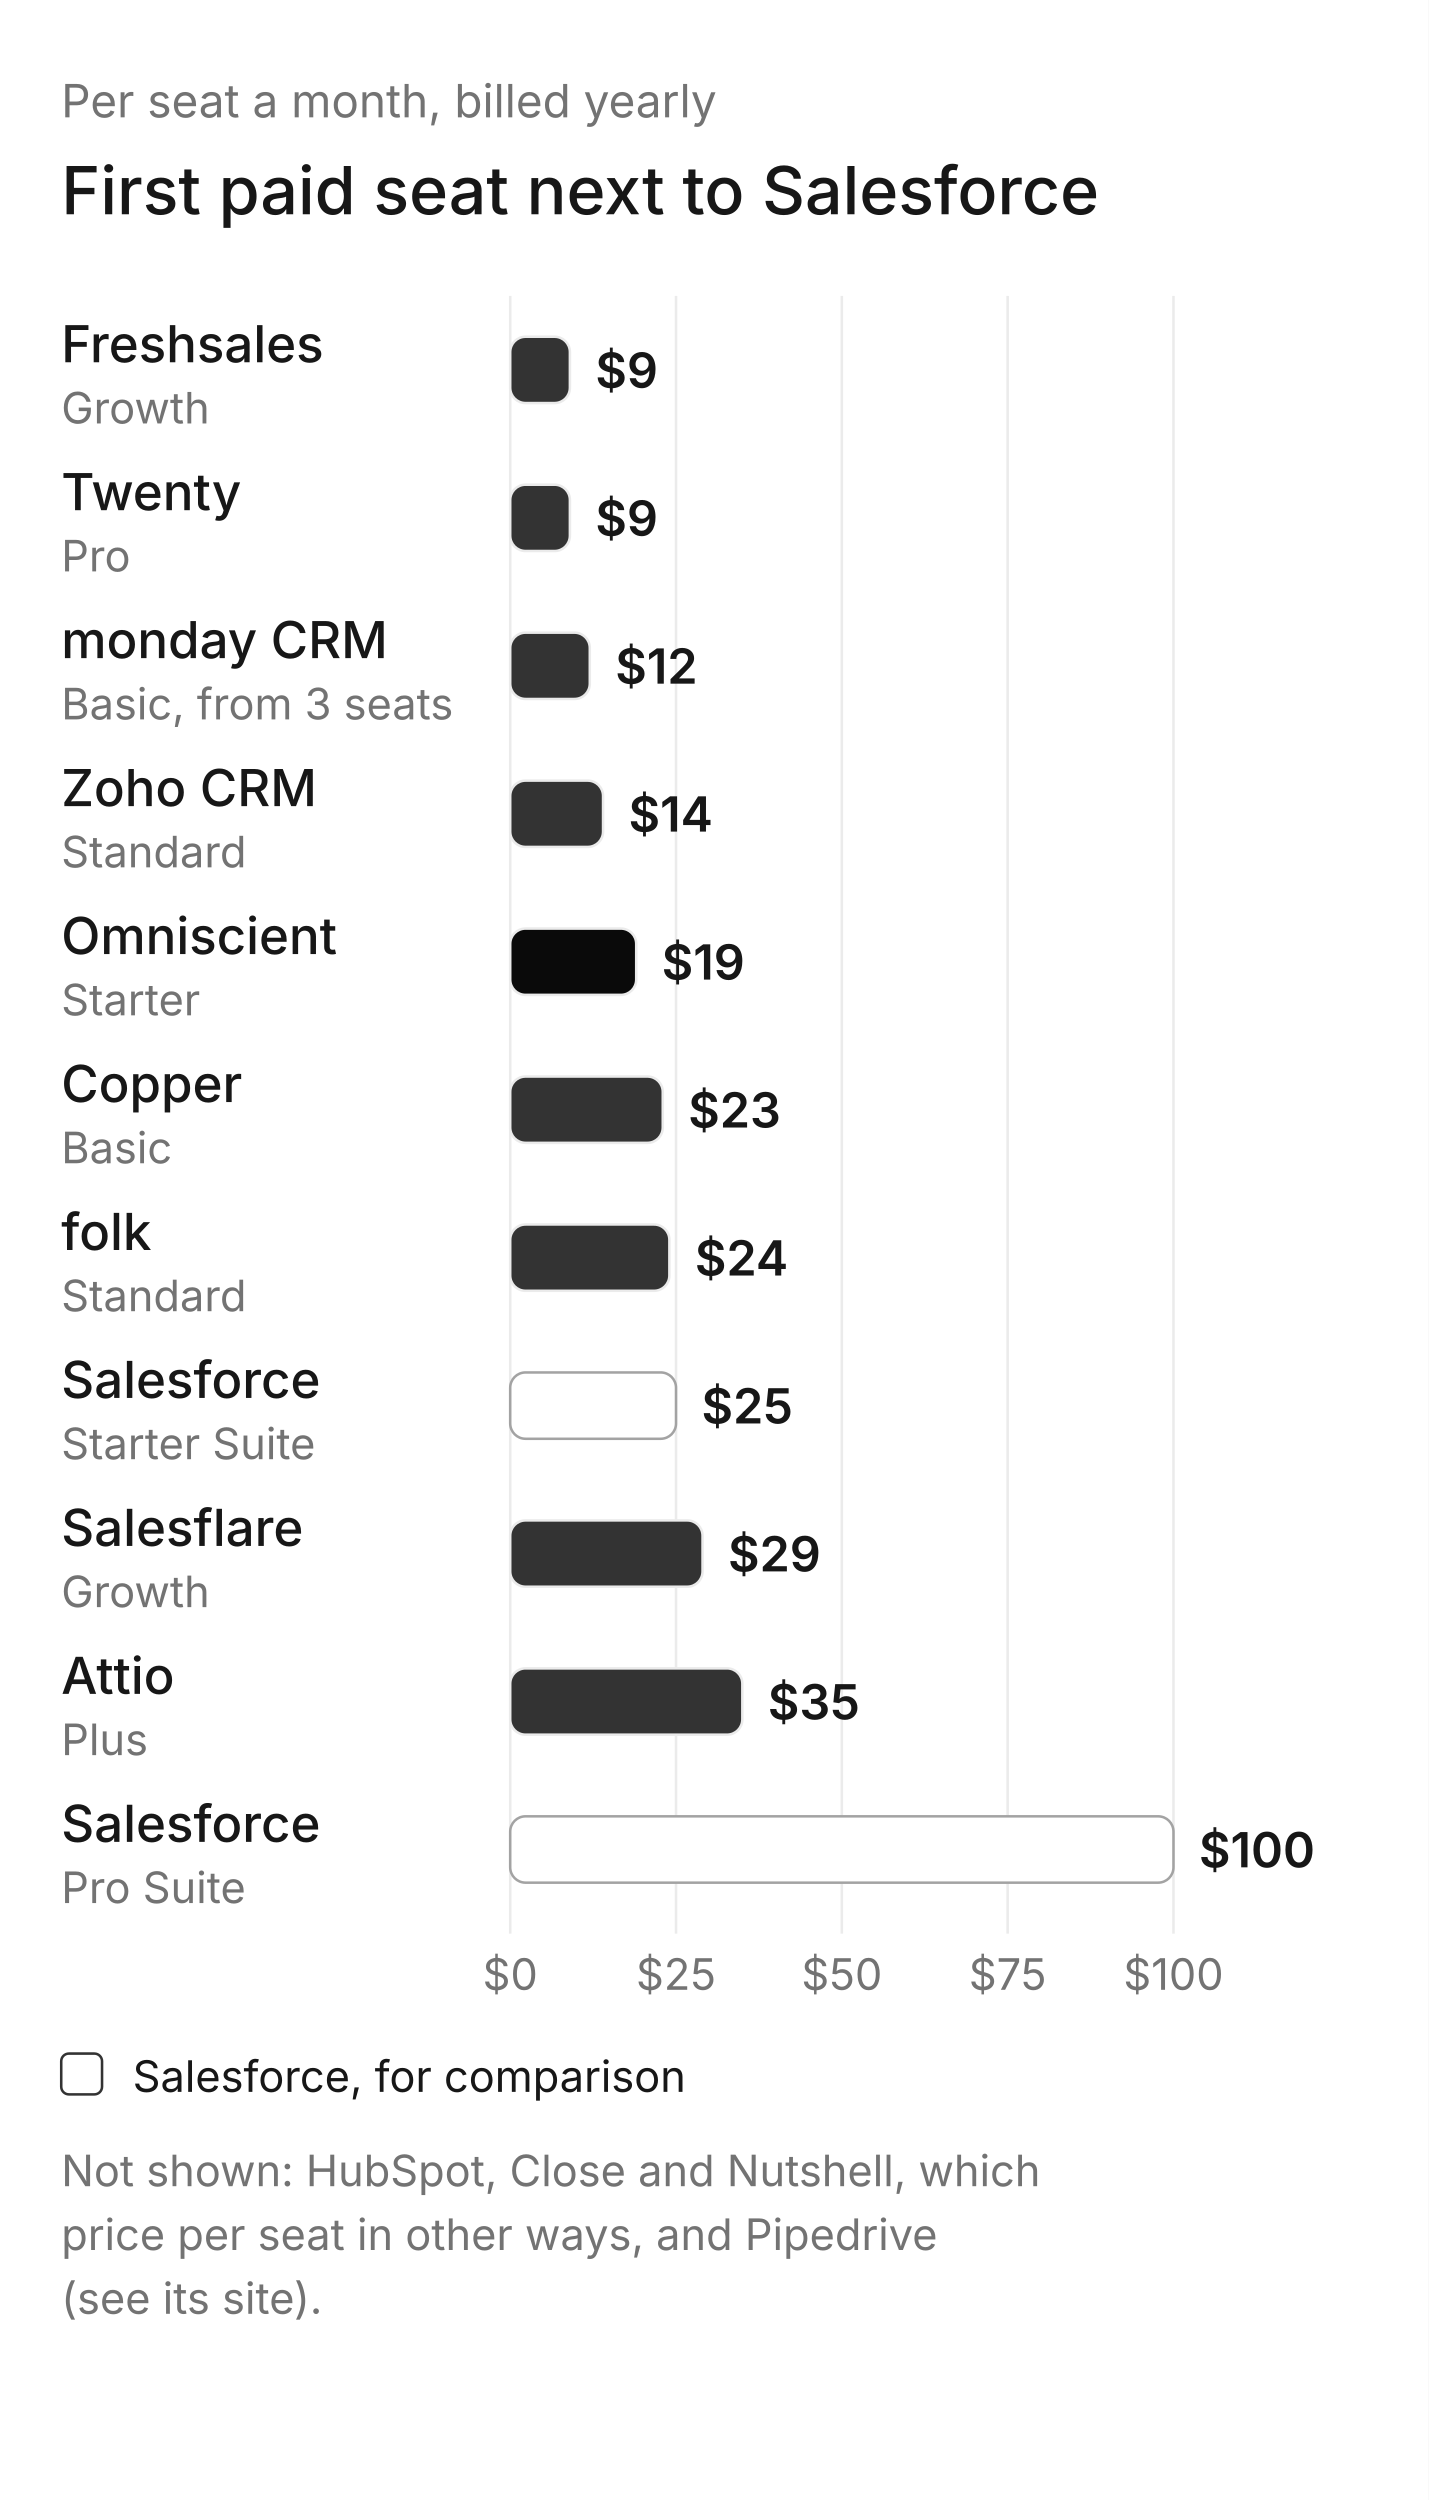
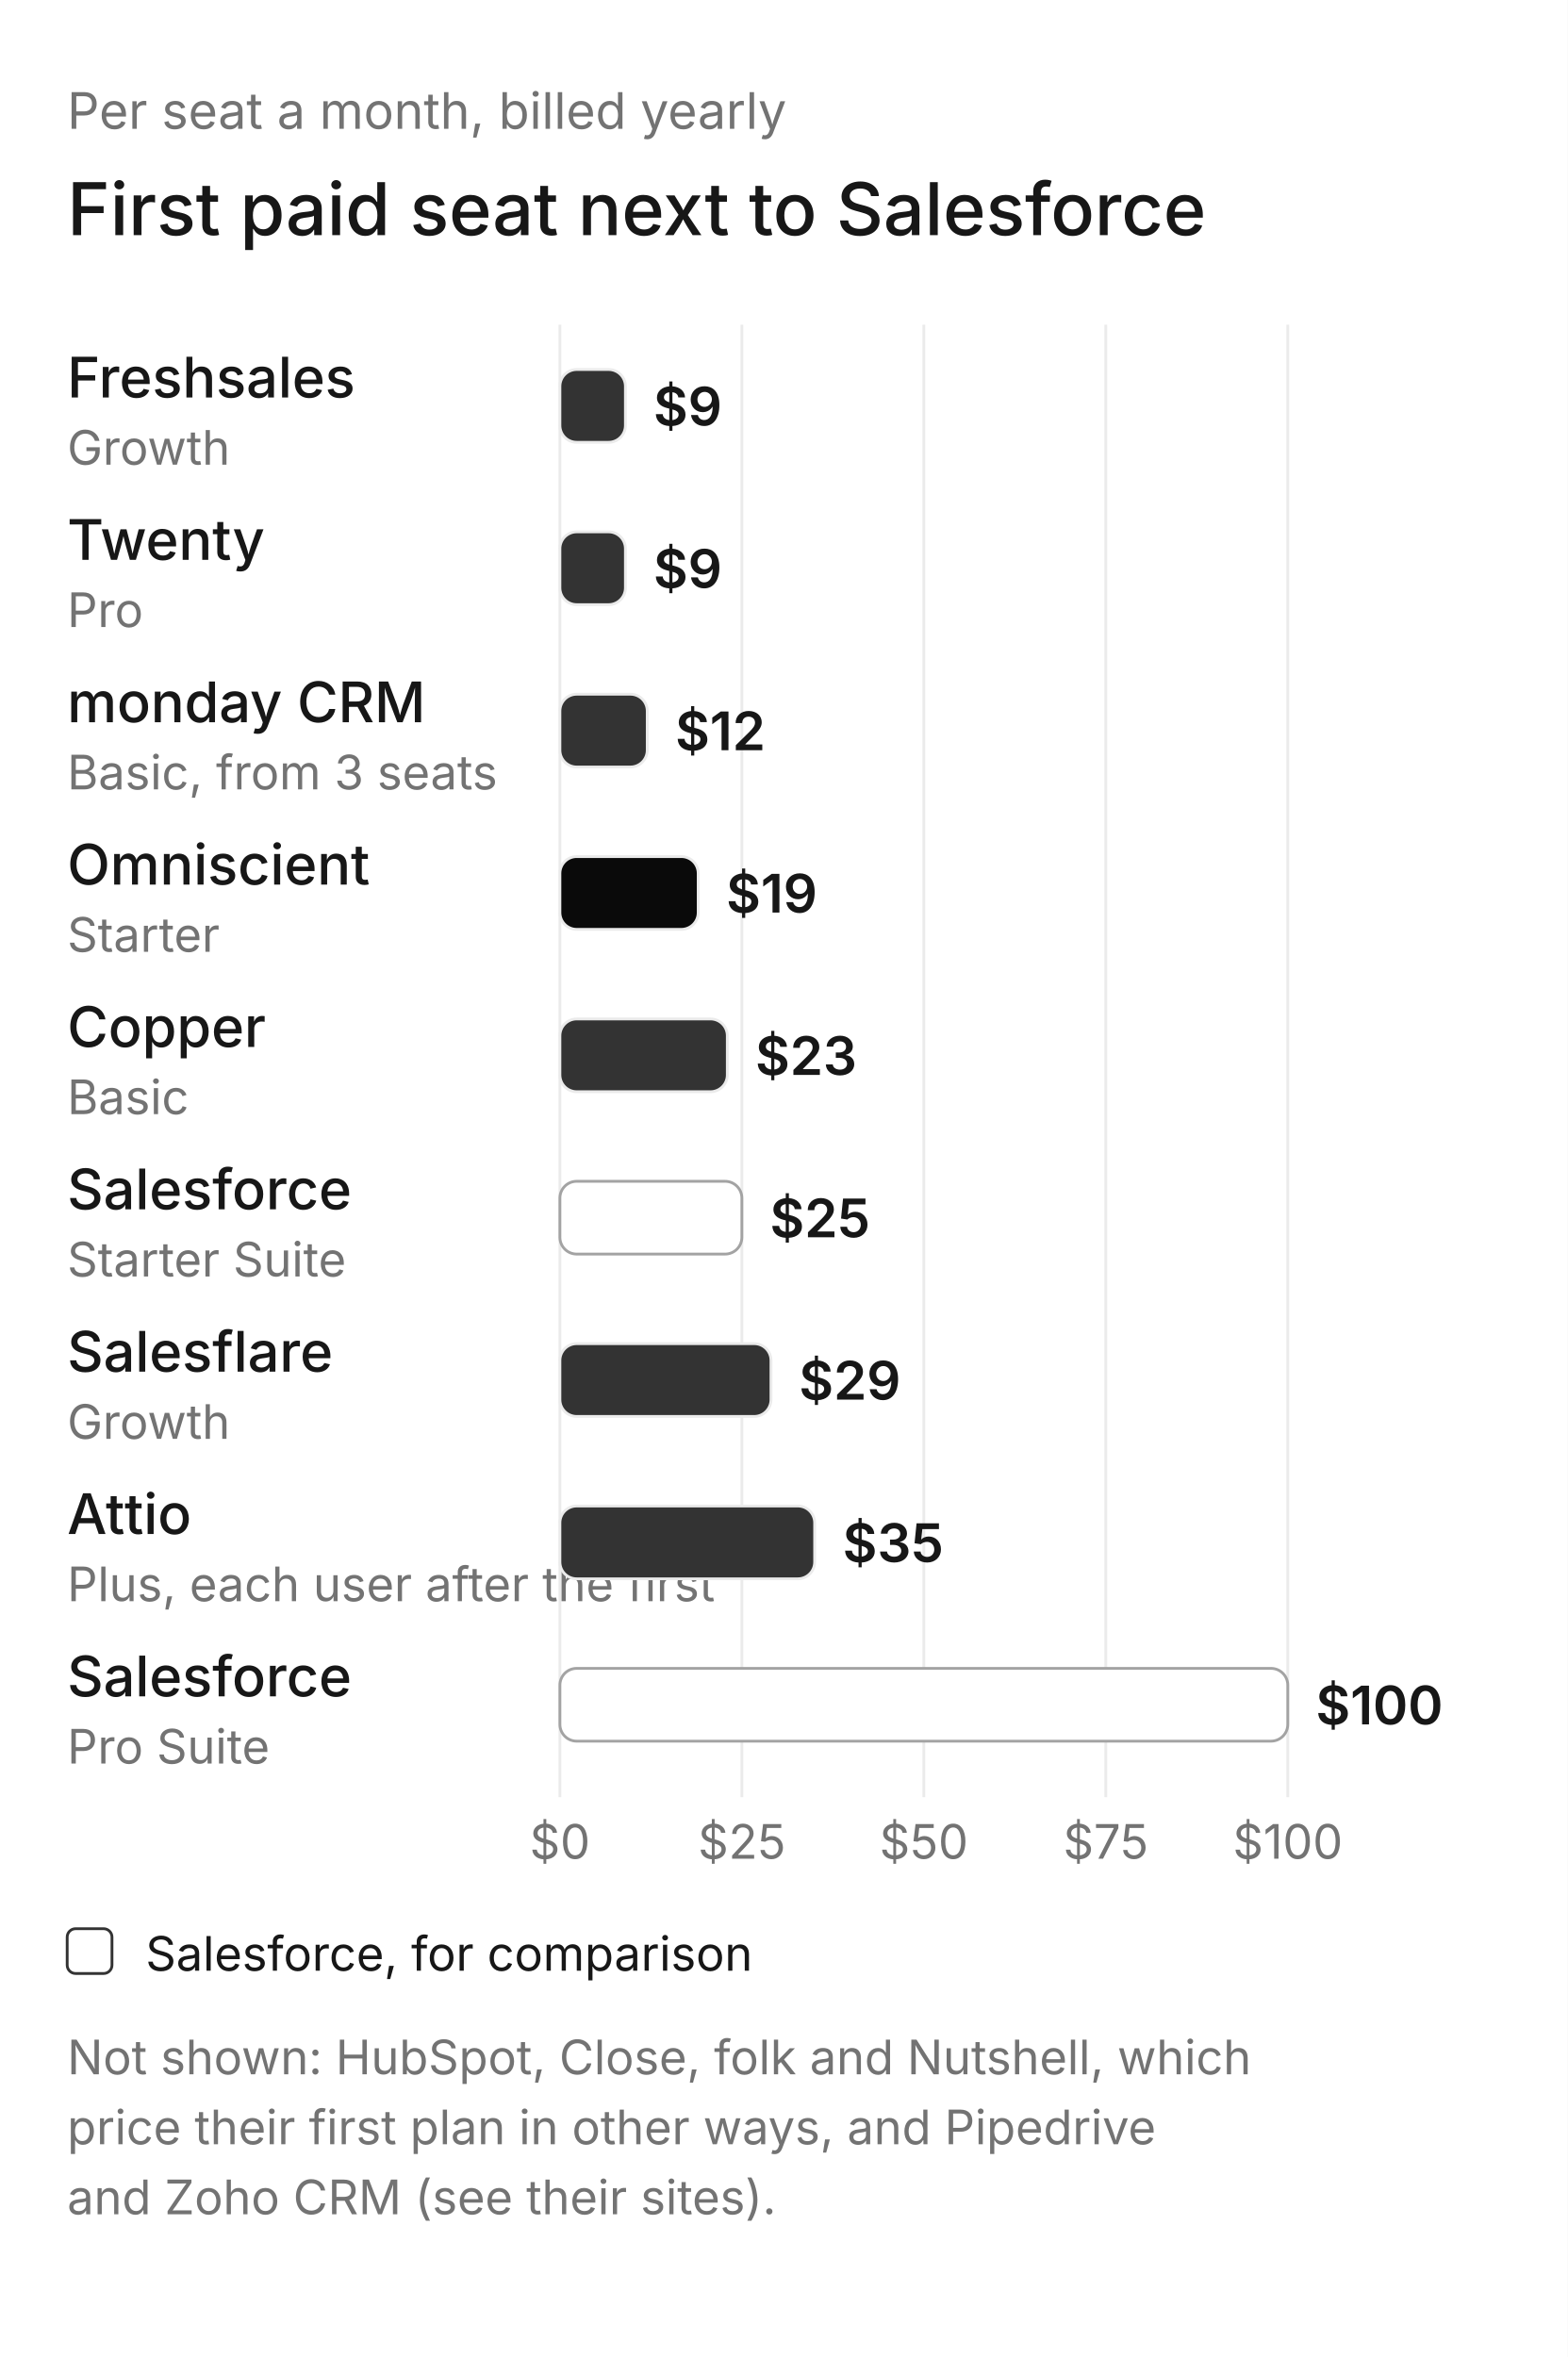
- <svg xmlns="http://www.w3.org/2000/svg" viewBox="0 0 560 980" width="560" height="980" role="img" aria-labelledby="t d" font-family="Inter, system-ui, sans-serif">
-   <rect width="560" height="980" fill="#ffffff" />
+ <svg xmlns="http://www.w3.org/2000/svg" viewBox="0 0 560 842" width="560" height="842" role="img" aria-labelledby="t d" font-family="Inter, system-ui, sans-serif">
+   <rect width="560" height="842" fill="#ffffff" />
  <text x="24" y="46" font-family="Inter, system-ui, sans-serif" font-size="18" fill="#737373">Per seat a month, billed yearly</text>
  <text x="24" y="84" font-size="26" font-weight="500" fill="#171717">First paid seat <tspan fill="#171717">next to Salesforce</tspan>
  </text>
-   <line x1="200.0" y1="116" x2="200.0" y2="758" stroke="#ebebeb" />
-   <text x="200.0" y="780" text-anchor="middle" font-family="Inter, system-ui, sans-serif" font-size="17" fill="#737373">$0</text>
-   <line x1="265.0" y1="116" x2="265.0" y2="758" stroke="#ebebeb" />
-   <text x="265.0" y="780" text-anchor="middle" font-family="Inter, system-ui, sans-serif" font-size="17" fill="#737373">$25</text>
-   <line x1="330.0" y1="116" x2="330.0" y2="758" stroke="#ebebeb" />
-   <text x="330.0" y="780" text-anchor="middle" font-family="Inter, system-ui, sans-serif" font-size="17" fill="#737373">$50</text>
-   <line x1="395.0" y1="116" x2="395.0" y2="758" stroke="#ebebeb" />
-   <text x="395.0" y="780" text-anchor="middle" font-family="Inter, system-ui, sans-serif" font-size="17" fill="#737373">$75</text>
-   <line x1="460.0" y1="116" x2="460.0" y2="758" stroke="#ebebeb" />
-   <text x="460.0" y="780" text-anchor="middle" font-family="Inter, system-ui, sans-serif" font-size="17" fill="#737373">$100</text>
+   <line x1="200.0" y1="116" x2="200.0" y2="642" stroke="#ebebeb" />
+   <text x="200.0" y="664" text-anchor="middle" font-family="Inter, system-ui, sans-serif" font-size="17" fill="#737373">$0</text>
+   <line x1="265.0" y1="116" x2="265.0" y2="642" stroke="#ebebeb" />
+   <text x="265.0" y="664" text-anchor="middle" font-family="Inter, system-ui, sans-serif" font-size="17" fill="#737373">$25</text>
+   <line x1="330.0" y1="116" x2="330.0" y2="642" stroke="#ebebeb" />
+   <text x="330.0" y="664" text-anchor="middle" font-family="Inter, system-ui, sans-serif" font-size="17" fill="#737373">$50</text>
+   <line x1="395.0" y1="116" x2="395.0" y2="642" stroke="#ebebeb" />
+   <text x="395.0" y="664" text-anchor="middle" font-family="Inter, system-ui, sans-serif" font-size="17" fill="#737373">$75</text>
+   <line x1="460.0" y1="116" x2="460.0" y2="642" stroke="#ebebeb" />
+   <text x="460.0" y="664" text-anchor="middle" font-family="Inter, system-ui, sans-serif" font-size="17" fill="#737373">$100</text>
  <text x="24" y="142" font-size="20" font-weight="500" fill="#171717">Freshsales</text>
  <text x="24" y="166" font-size="17" fill="#737373">Growth</text>
  <rect x="200" y="132" width="23.4" height="26" fill="#333333" stroke="#ebebeb" rx="6" />
  <text x="233.4" y="152" font-size="19" font-weight="600" fill="#171717">$9</text>
  <text x="24" y="200" font-size="20" font-weight="500" fill="#171717">Twenty</text>
  <text x="24" y="224" font-size="17" fill="#737373">Pro</text>
  <rect x="200" y="190" width="23.4" height="26" fill="#333333" stroke="#ebebeb" rx="6" />
  <text x="233.4" y="210" font-size="19" font-weight="600" fill="#171717">$9</text>
  <text x="24" y="258" font-size="20" font-weight="500" fill="#171717">monday CRM</text>
  <text x="24" y="282" font-size="17" fill="#737373">Basic, from 3 seats</text>
  <rect x="200" y="248" width="31.2" height="26" fill="#333333" stroke="#ebebeb" rx="6" />
  <text x="241.2" y="268" font-size="19" font-weight="600" fill="#171717">$12</text>
-   <text x="24" y="316" font-size="20" font-weight="500" fill="#171717">Zoho CRM</text>
-   <text x="24" y="340" font-size="17" fill="#737373">Standard</text>
-   <rect x="200" y="306" width="36.4" height="26" fill="#333333" stroke="#ebebeb" rx="6" />
-   <text x="246.4" y="326" font-size="19" font-weight="600" fill="#171717">$14</text>
-   <text x="24" y="374" font-size="20" font-weight="500" fill="#171717">Omniscient</text>
-   <text x="24" y="398" font-size="17" fill="#737373">Starter</text>
-   <rect x="200" y="364" width="49.4" height="26" fill="#0a0a0a" stroke="#ebebeb" rx="6" />
-   <text x="259.4" y="384" font-size="19" font-weight="600" fill="#171717">$19</text>
-   <text x="24" y="432" font-size="20" font-weight="500" fill="#171717">Copper</text>
-   <text x="24" y="456" font-size="17" fill="#737373">Basic</text>
-   <rect x="200" y="422" width="59.8" height="26" fill="#333333" stroke="#ebebeb" rx="6" />
-   <text x="269.8" y="442" font-size="19" font-weight="600" fill="#171717">$23</text>
-   <text x="24" y="490" font-size="20" font-weight="500" fill="#171717">folk</text>
-   <text x="24" y="514" font-size="17" fill="#737373">Standard</text>
-   <rect x="200" y="480" width="62.4" height="26" fill="#333333" stroke="#ebebeb" rx="6" />
-   <text x="272.4" y="500" font-size="19" font-weight="600" fill="#171717">$24</text>
-   <text x="24" y="548" font-size="20" font-weight="500" fill="#171717">Salesforce</text>
-   <text x="24" y="572" font-size="17" fill="#737373">Starter Suite</text>
-   <rect x="200" y="538" width="65.0" height="26" fill="#ffffff" stroke="#a3a3a3" rx="6" />
-   <text x="275.0" y="558" font-size="19" font-weight="600" fill="#171717">$25</text>
-   <text x="24" y="606" font-size="20" font-weight="500" fill="#171717">Salesflare</text>
-   <text x="24" y="630" font-size="17" fill="#737373">Growth</text>
-   <rect x="200" y="596" width="75.4" height="26" fill="#333333" stroke="#ebebeb" rx="6" />
-   <text x="285.4" y="616" font-size="19" font-weight="600" fill="#171717">$29</text>
-   <text x="24" y="664" font-size="20" font-weight="500" fill="#171717">Attio</text>
-   <text x="24" y="688" font-size="17" fill="#737373">Plus</text>
-   <rect x="200" y="654" width="91.0" height="26" fill="#333333" stroke="#ebebeb" rx="6" />
-   <text x="301.0" y="674" font-size="19" font-weight="600" fill="#171717">$35</text>
-   <text x="24" y="722" font-size="20" font-weight="500" fill="#171717">Salesforce</text>
-   <text x="24" y="746" font-size="17" fill="#737373">Pro Suite</text>
-   <rect x="200" y="712" width="260.0" height="26" fill="#ffffff" stroke="#a3a3a3" rx="6" />
-   <text x="470.0" y="732" font-size="19" font-weight="600" fill="#171717">$100</text>
-   <rect x="24" y="805" width="16" height="16" fill="#ffffff" stroke="#333333" rx="3" />
-   <text x="52" y="820" font-size="17" fill="#171717">Salesforce, for comparison</text>
-   <text x="24" y="857" font-size="17" fill="#737373">Not shown: HubSpot, Close and Nutshell, which</text>
-   <text x="24" y="882" font-size="17" fill="#737373">price per seat in other ways, and Pipedrive</text>
-   <text x="24" y="907" font-size="17" fill="#737373">(see its site).</text>
-   <text x="24" y="932" font-size="17" fill="#737373" />
+   <text x="24" y="316" font-size="20" font-weight="500" fill="#171717">Omniscient</text>
+   <text x="24" y="340" font-size="17" fill="#737373">Starter</text>
+   <rect x="200" y="306" width="49.4" height="26" fill="#0a0a0a" stroke="#ebebeb" rx="6" />
+   <text x="259.4" y="326" font-size="19" font-weight="600" fill="#171717">$19</text>
+   <text x="24" y="374" font-size="20" font-weight="500" fill="#171717">Copper</text>
+   <text x="24" y="398" font-size="17" fill="#737373">Basic</text>
+   <rect x="200" y="364" width="59.8" height="26" fill="#333333" stroke="#ebebeb" rx="6" />
+   <text x="269.8" y="384" font-size="19" font-weight="600" fill="#171717">$23</text>
+   <text x="24" y="432" font-size="20" font-weight="500" fill="#171717">Salesforce</text>
+   <text x="24" y="456" font-size="17" fill="#737373">Starter Suite</text>
+   <rect x="200" y="422" width="65.0" height="26" fill="#ffffff" stroke="#a3a3a3" rx="6" />
+   <text x="275.0" y="442" font-size="19" font-weight="600" fill="#171717">$25</text>
+   <text x="24" y="490" font-size="20" font-weight="500" fill="#171717">Salesflare</text>
+   <text x="24" y="514" font-size="17" fill="#737373">Growth</text>
+   <rect x="200" y="480" width="75.4" height="26" fill="#333333" stroke="#ebebeb" rx="6" />
+   <text x="285.4" y="500" font-size="19" font-weight="600" fill="#171717">$29</text>
+   <text x="24" y="548" font-size="20" font-weight="500" fill="#171717">Attio</text>
+   <text x="24" y="572" font-size="17" fill="#737373">Plus, each user after the first</text>
+   <rect x="200" y="538" width="91.0" height="26" fill="#333333" stroke="#ebebeb" rx="6" />
+   <text x="301.0" y="558" font-size="19" font-weight="600" fill="#171717">$35</text>
+   <text x="24" y="606" font-size="20" font-weight="500" fill="#171717">Salesforce</text>
+   <text x="24" y="630" font-size="17" fill="#737373">Pro Suite</text>
+   <rect x="200" y="596" width="260.0" height="26" fill="#ffffff" stroke="#a3a3a3" rx="6" />
+   <text x="470.0" y="616" font-size="19" font-weight="600" fill="#171717">$100</text>
+   <rect x="24" y="689" width="16" height="16" fill="#ffffff" stroke="#333333" rx="3" />
+   <text x="52" y="704" font-size="17" fill="#171717">Salesforce, for comparison</text>
+   <text x="24" y="741" font-size="17" fill="#737373">Not shown: HubSpot, Close, folk and Nutshell, which</text>
+   <text x="24" y="766" font-size="17" fill="#737373">price their first plan in other ways, and Pipedrive</text>
+   <text x="24" y="791" font-size="17" fill="#737373">and Zoho CRM (see their sites).</text>
</svg>
